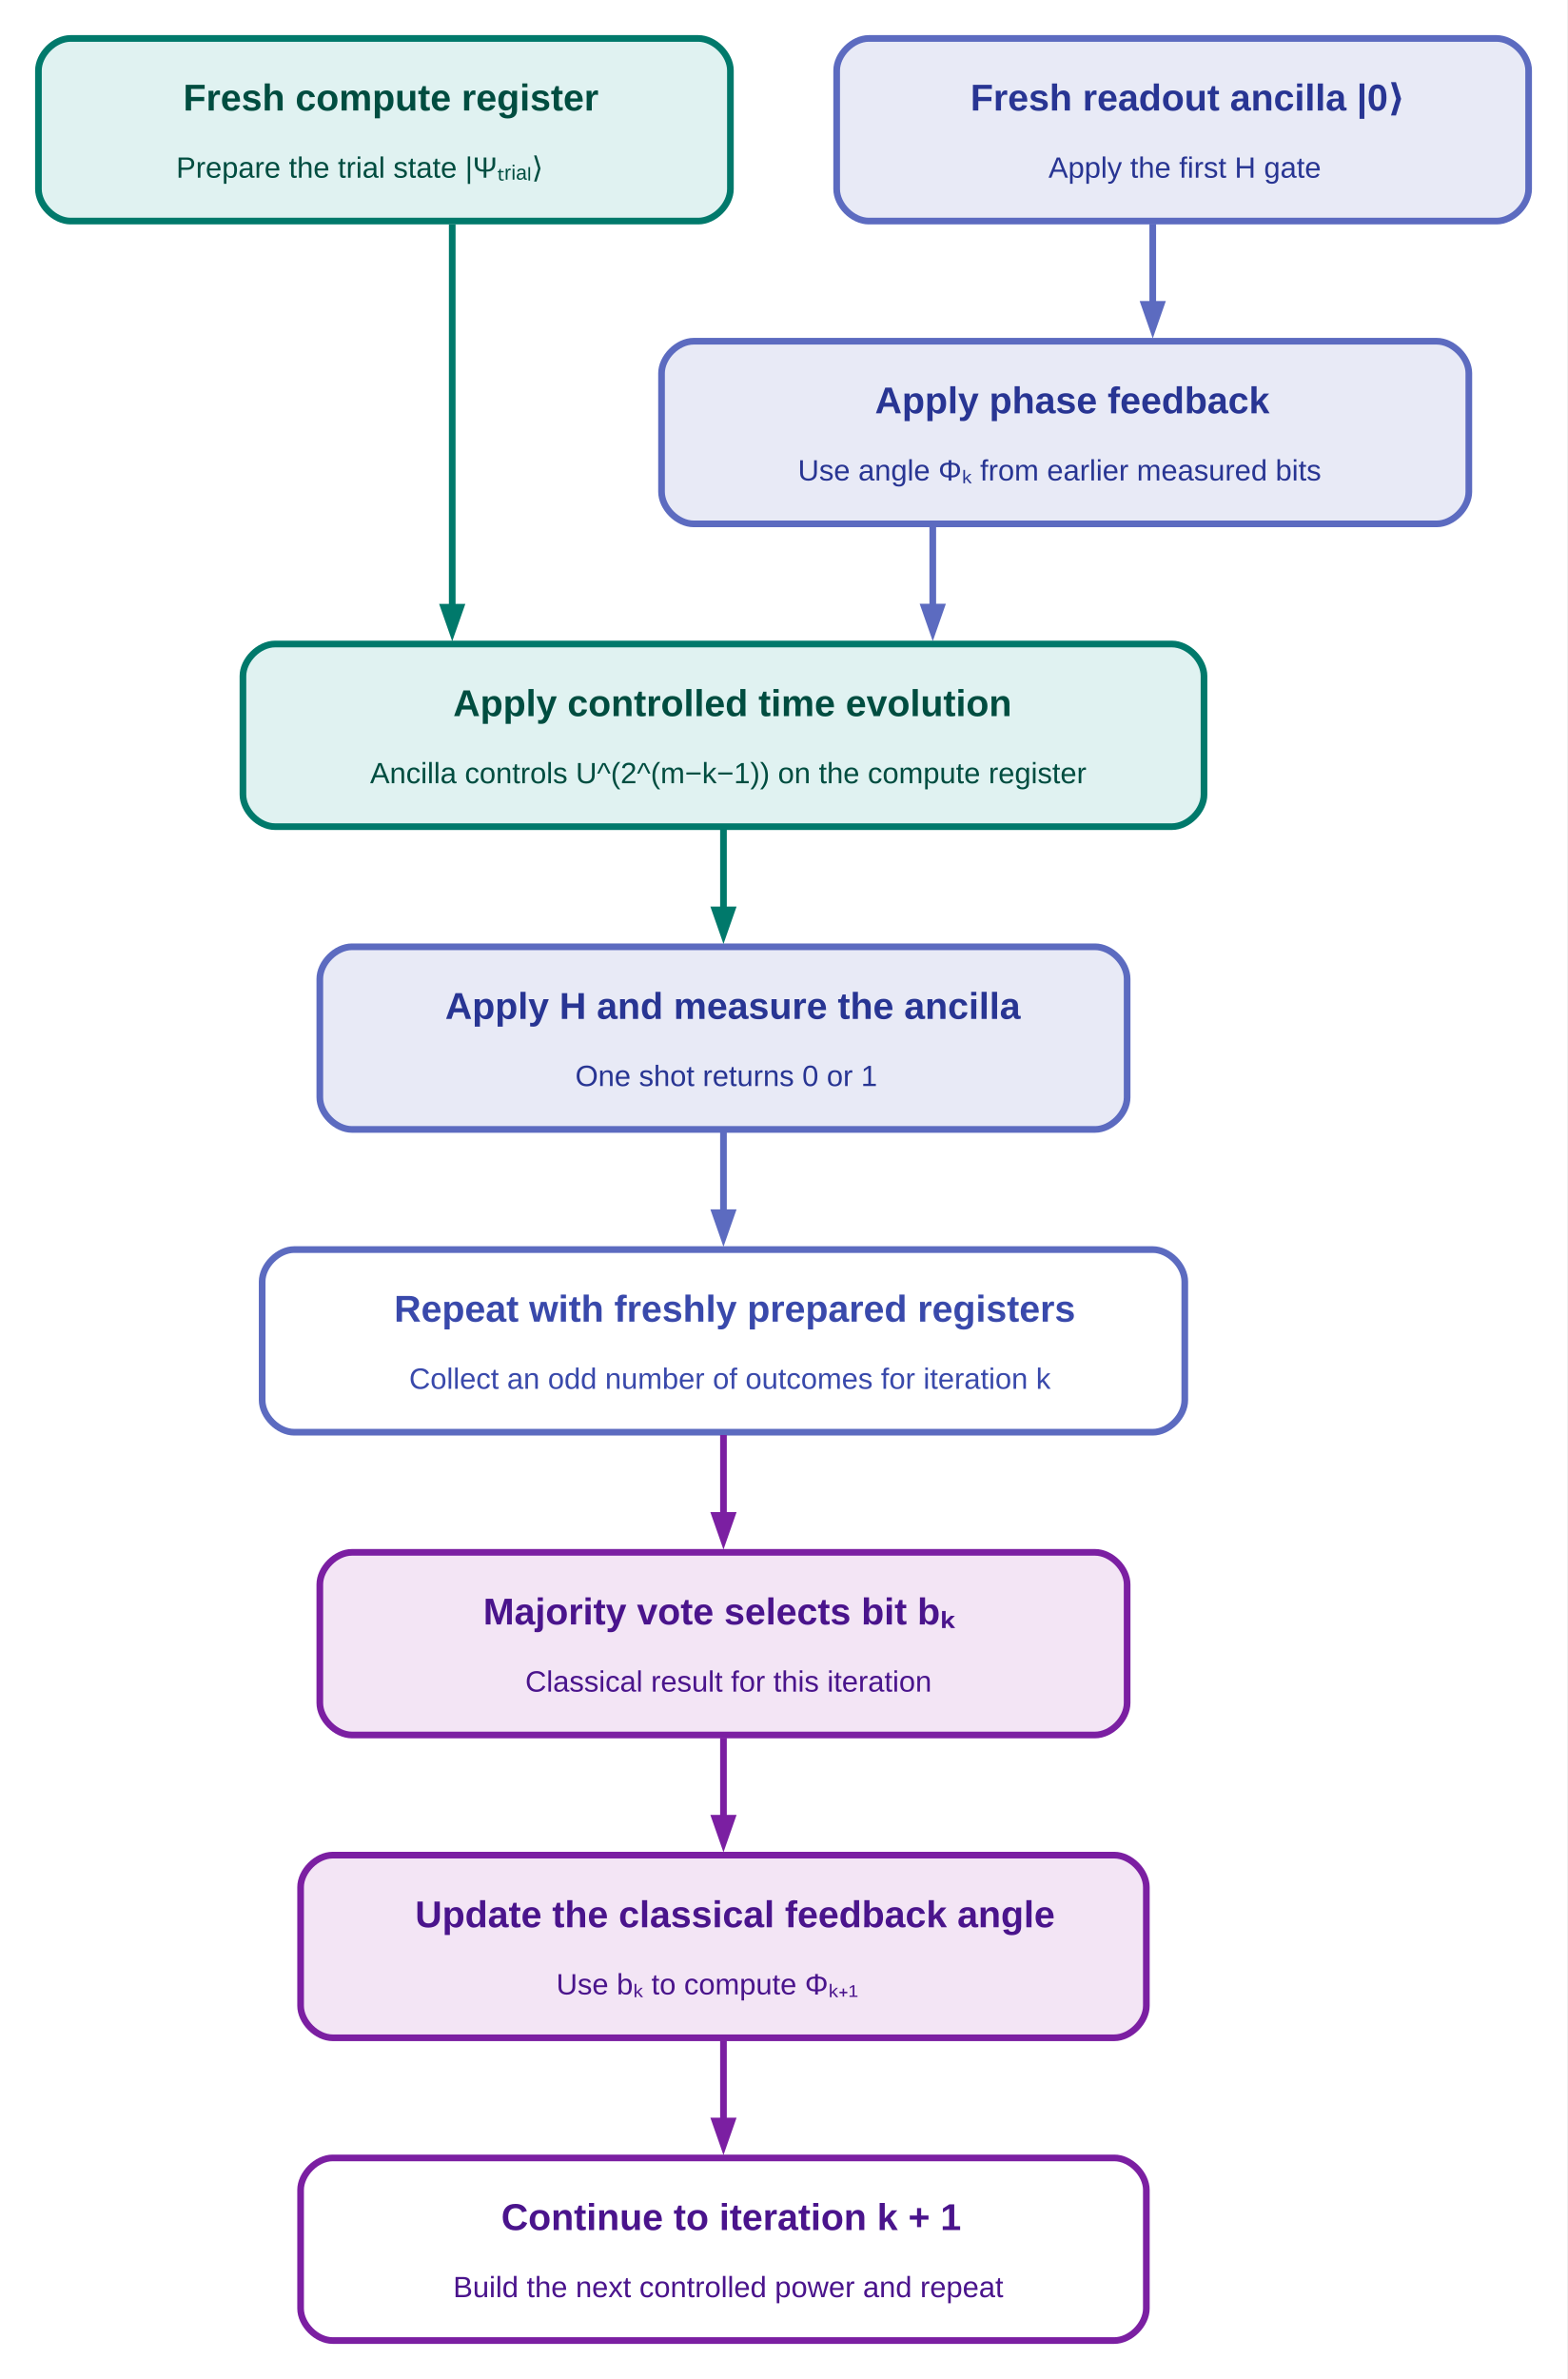
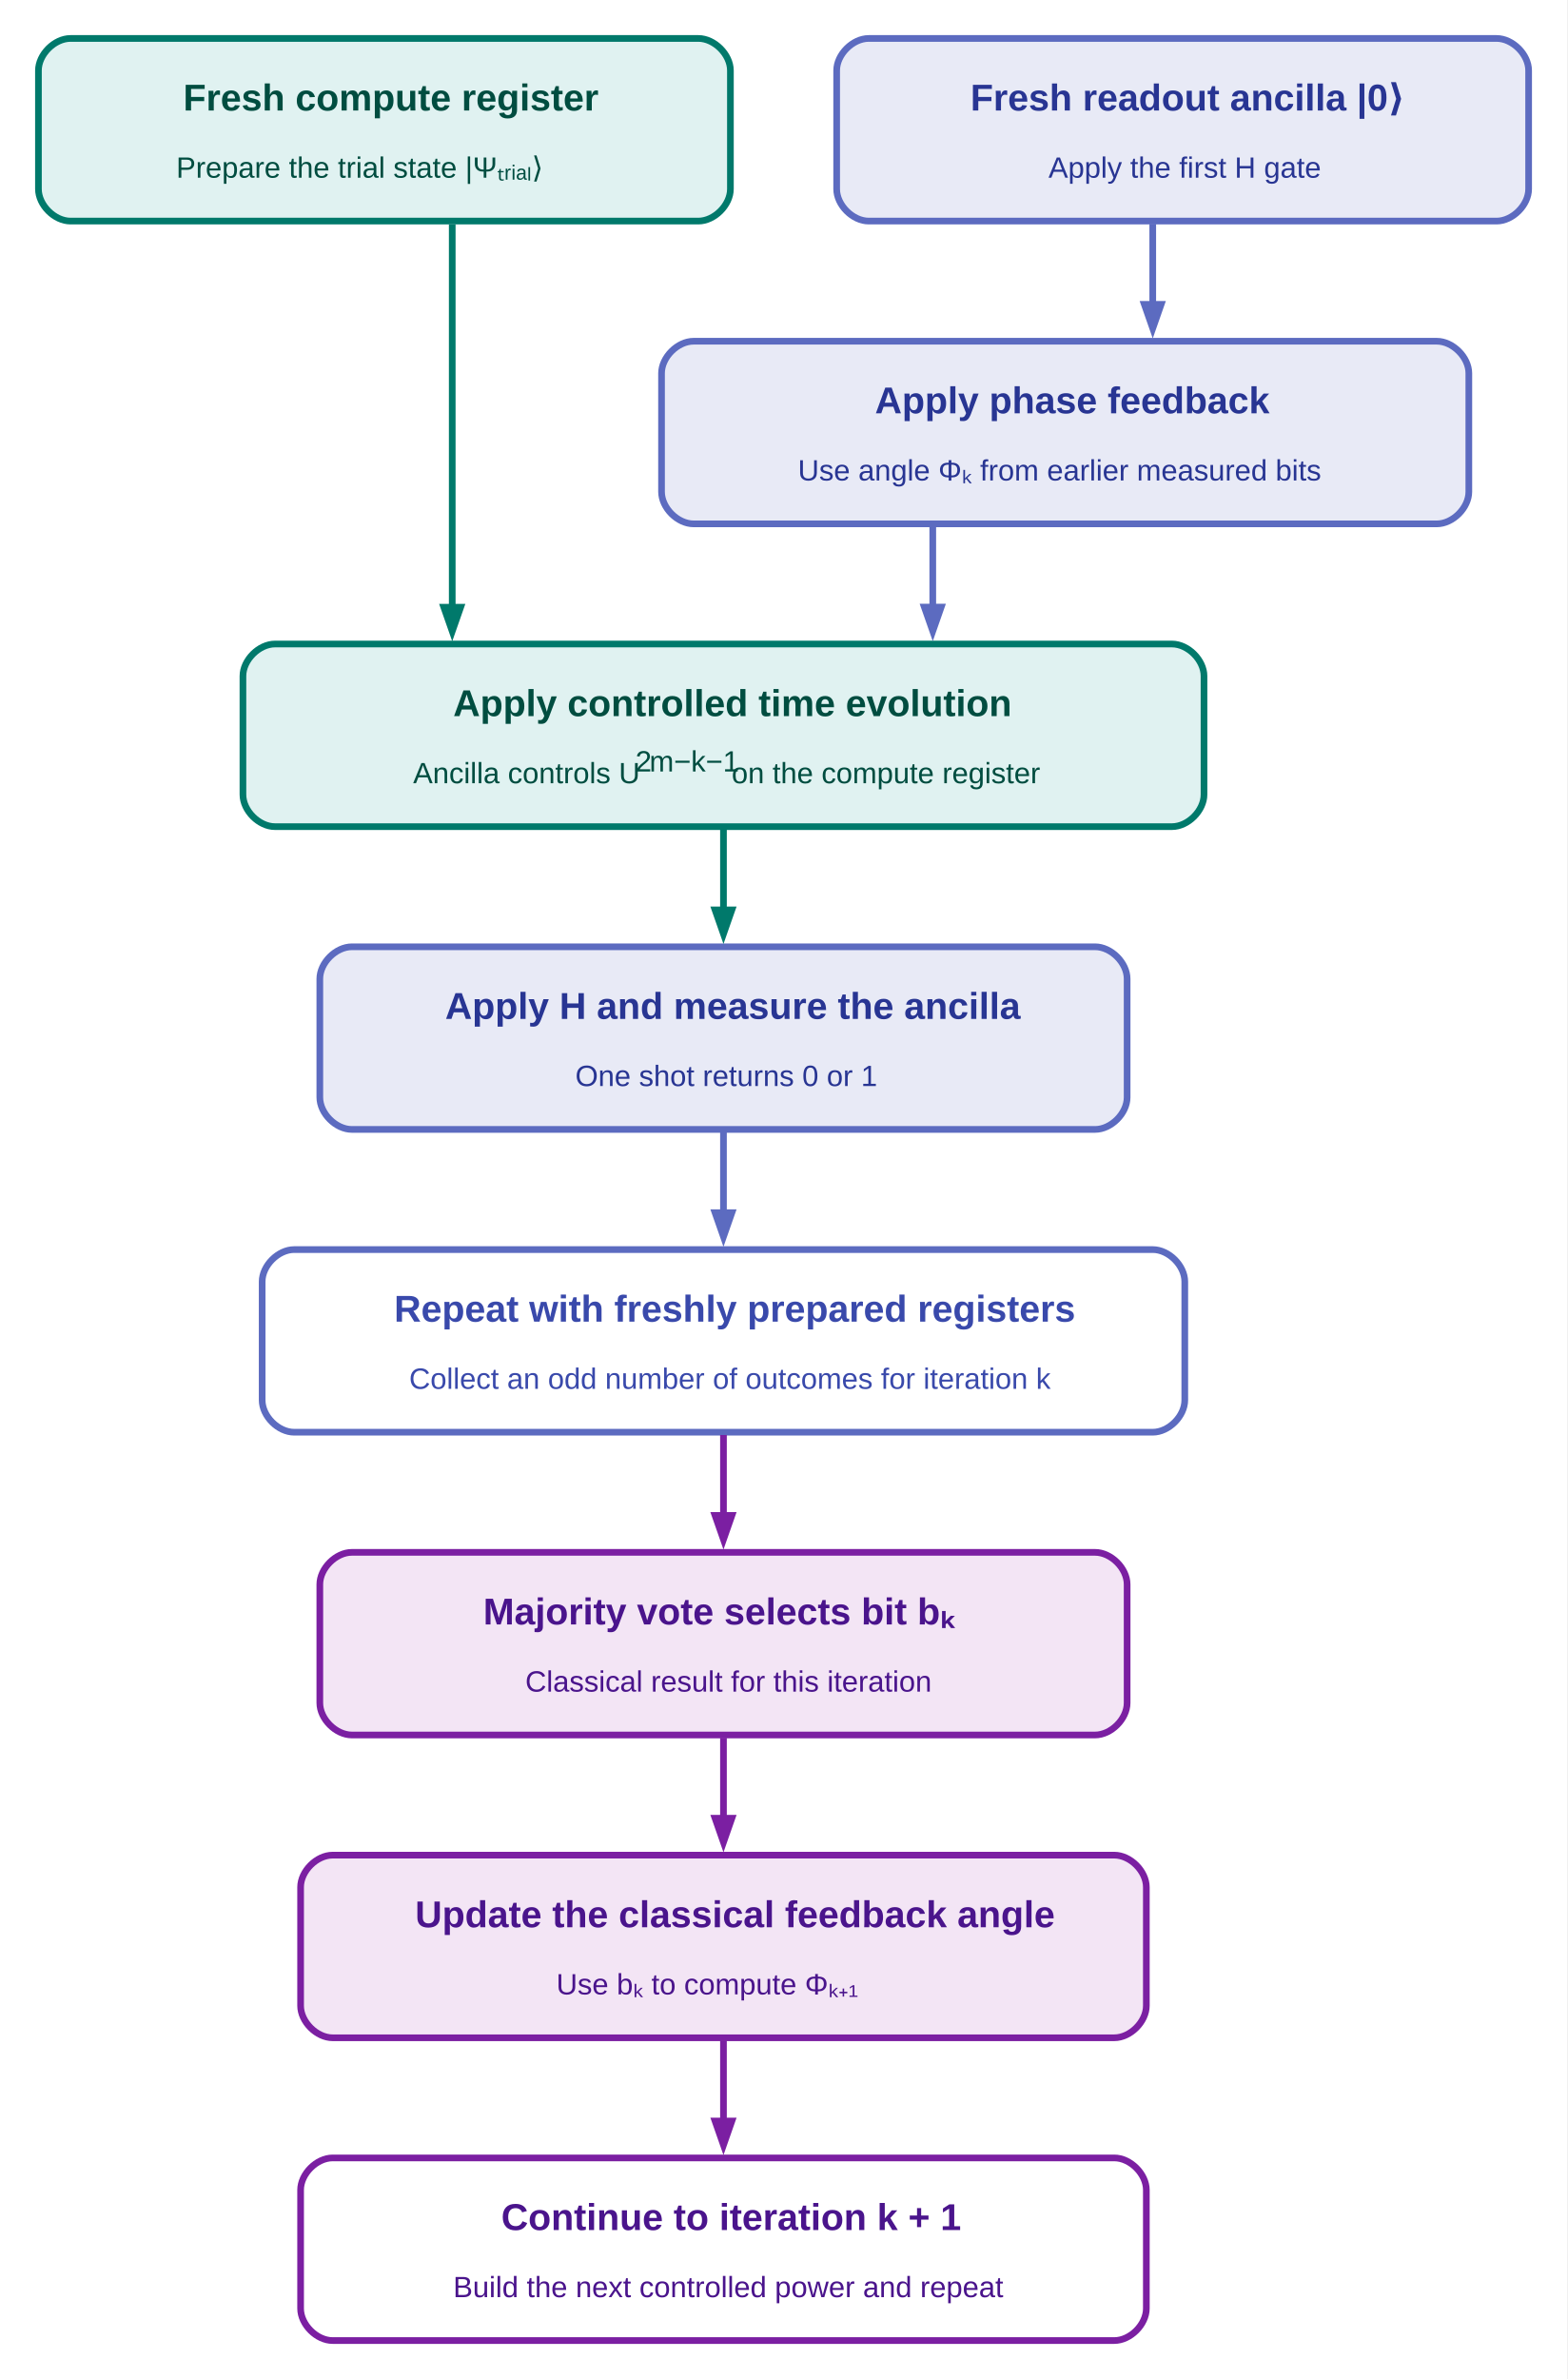
- <svg xmlns="http://www.w3.org/2000/svg" width="587pt" height="891pt" viewBox="0.00 0.00 587.00 891.00" role="img" aria-labelledby="tutorial-qpe-iqpe-iteration-title tutorial-qpe-iqpe-iteration-desc" data-source-sha256="b4c8825e0f1a25b5fbb43c0d3503e69ccd81e999f7584d7621a43bea113b27ef">
+ <svg xmlns="http://www.w3.org/2000/svg" width="587pt" height="891pt" viewBox="0.00 0.00 587.00 891.00" role="img" aria-labelledby="tutorial-qpe-iqpe-iteration-title tutorial-qpe-iqpe-iteration-desc" data-source-sha256="74b79beae2a119dbce31b700d7a86a51c709652e83a13f4be17f37218676a9fa">
  <g id="graph0" class="graph" transform="scale(1 1) rotate(0) translate(14.4 876.6)">
    <polygon fill="#ffffff" stroke="none" points="-14.4,14.4 -14.4,-876.6 572.6,-876.6 572.6,14.4 -14.4,14.4" />
    <g id="node1" class="node">
      <path fill="#e0f2f1" stroke="#00796b" stroke-width="2.5" d="M247.2,-862.2C247.2,-862.2 12,-862.2 12,-862.2 6,-862.2 0,-856.2 0,-850.2 0,-850.2 0,-805.8 0,-805.8 0,-799.8 6,-793.8 12,-793.8 12,-793.8 247.2,-793.8 247.2,-793.8 253.2,-793.8 259.2,-799.8 259.2,-805.8 259.2,-805.8 259.2,-850.2 259.2,-850.2 259.2,-856.2 253.2,-862.2 247.2,-862.2" />
      <text xml:space="preserve" text-anchor="start" x="54.22" y="-835.2" font-family="Arial" font-weight="bold" font-size="14.00" fill="#004d40">Fresh compute register</text>
      <text xml:space="preserve" text-anchor="start" x="51.6" y="-810.05" font-family="Arial" font-size="11.00" fill="#004d40">Prepare the trial state |Ψₜᵣᵢₐₗ⟩</text>
    </g>
    <g id="node4" class="node">
      <path fill="#e0f2f1" stroke="#00796b" stroke-width="2.5" d="M424.6,-635.4C424.6,-635.4 88.6,-635.4 88.6,-635.4 82.6,-635.4 76.6,-629.4 76.6,-623.4 76.6,-623.4 76.6,-579 76.6,-579 76.6,-573 82.6,-567 88.6,-567 88.6,-567 424.6,-567 424.6,-567 430.6,-567 436.6,-573 436.6,-579 436.6,-579 436.6,-623.4 436.6,-623.4 436.6,-629.4 430.6,-635.4 424.6,-635.4" />
      <text xml:space="preserve" text-anchor="start" x="155.35" y="-608.4" font-family="Arial" font-weight="bold" font-size="14.00" fill="#004d40">Apply controlled time evolution</text>
-       <text xml:space="preserve" text-anchor="start" x="124.23" y="-583.25" font-family="Arial" font-size="11.00" fill="#004d40">Ancilla controls U^(2^(m−k−1)) on the compute register</text>
+       <text xml:space="preserve" text-anchor="start" x="140.35" y="-583.25" font-family="Arial" font-size="11.00" fill="#004d40">Ancilla controls U</text>
+       <text xml:space="preserve" text-anchor="start" x="223.6" y="-583.25" font-family="Arial" baseline-shift="super" font-size="11.00" fill="#004d40">2</text>
+       <text xml:space="preserve" text-anchor="start" x="228.85" y="-583.25" font-family="Arial" baseline-shift="super" font-size="11.00" fill="#004d40">m−k−1</text>
+       <text xml:space="preserve" text-anchor="start" x="256.6" y="-583.25" font-family="Arial" font-size="11.00" fill="#004d40"> on the compute register</text>
    </g>
    <g id="edge2" class="edge">
      <path fill="none" stroke="#00796b" stroke-width="2.5" d="M155,-792.56C155,-792.56 155,-649.17 155,-649.17" />
      <polygon fill="#00796b" stroke="#00796b" stroke-width="2.5" points="158.15,-649.17 155,-640.17 151.85,-649.17 158.15,-649.17" />
    </g>
    <g id="node2" class="node">
      <path fill="#e8eaf6" stroke="#5c6bc0" stroke-width="2.5" d="M546.2,-862.2C546.2,-862.2 311,-862.2 311,-862.2 305,-862.2 299,-856.2 299,-850.2 299,-850.2 299,-805.8 299,-805.8 299,-799.8 305,-793.8 311,-793.8 311,-793.8 546.2,-793.8 546.2,-793.8 552.2,-793.8 558.2,-799.8 558.2,-805.8 558.2,-805.8 558.2,-850.2 558.2,-850.2 558.2,-856.2 552.2,-862.2 546.2,-862.2" />
      <text xml:space="preserve" text-anchor="start" x="349.1" y="-835.2" font-family="Arial" font-weight="bold" font-size="14.00" fill="#283593">Fresh readout ancilla |0⟩</text>
      <text xml:space="preserve" text-anchor="start" x="378.35" y="-810.05" font-family="Arial" font-size="11.00" fill="#283593">Apply the first H gate</text>
    </g>
    <g id="node3" class="node">
      <path fill="#e8eaf6" stroke="#5c6bc0" stroke-width="2.5" d="M523.8,-748.8C523.8,-748.8 245.4,-748.8 245.4,-748.8 239.4,-748.8 233.4,-742.8 233.4,-736.8 233.4,-736.8 233.4,-692.4 233.4,-692.4 233.4,-686.4 239.4,-680.4 245.4,-680.4 245.4,-680.4 523.8,-680.4 523.8,-680.4 529.8,-680.4 535.8,-686.4 535.8,-692.4 535.8,-692.4 535.8,-736.8 535.8,-736.8 535.8,-742.8 529.8,-748.8 523.8,-748.8" />
      <text xml:space="preserve" text-anchor="start" x="313.35" y="-721.8" font-family="Arial" font-weight="bold" font-size="14.00" fill="#283593">Apply phase feedback</text>
      <text xml:space="preserve" text-anchor="start" x="284.48" y="-696.65" font-family="Arial" font-size="11.00" fill="#283593">Use angle Φₖ from earlier measured bits</text>
    </g>
    <g id="edge1" class="edge">
      <path fill="none" stroke="#5c6bc0" stroke-width="2.5" d="M417.4,-792.74C417.4,-792.74 417.4,-762.62 417.4,-762.62" />
      <polygon fill="#5c6bc0" stroke="#5c6bc0" stroke-width="2.5" points="420.55,-762.62 417.4,-753.62 414.25,-762.62 420.55,-762.62" />
    </g>
    <g id="edge3" class="edge">
      <path fill="none" stroke="#5c6bc0" stroke-width="2.5" d="M335,-679.34C335,-679.34 335,-649.22 335,-649.22" />
      <polygon fill="#5c6bc0" stroke="#5c6bc0" stroke-width="2.5" points="338.15,-649.22 335,-640.22 331.85,-649.22 338.15,-649.22" />
    </g>
    <g id="node5" class="node">
      <path fill="#e8eaf6" stroke="#5c6bc0" stroke-width="2.5" d="M395.8,-522C395.8,-522 117.4,-522 117.4,-522 111.4,-522 105.4,-516 105.4,-510 105.4,-510 105.4,-465.6 105.4,-465.6 105.4,-459.6 111.4,-453.6 117.4,-453.6 117.4,-453.6 395.8,-453.6 395.8,-453.6 401.8,-453.6 407.8,-459.6 407.8,-465.6 407.8,-465.6 407.8,-510 407.8,-510 407.8,-516 401.8,-522 395.8,-522" />
      <text xml:space="preserve" text-anchor="start" x="152.35" y="-495" font-family="Arial" font-weight="bold" font-size="14.00" fill="#283593">Apply H and measure the ancilla</text>
      <text xml:space="preserve" text-anchor="start" x="201.1" y="-469.85" font-family="Arial" font-size="11.00" fill="#283593">One shot returns 0 or 1</text>
    </g>
    <g id="edge4" class="edge">
      <path fill="none" stroke="#00796b" stroke-width="2.5" d="M256.6,-565.94C256.6,-565.94 256.6,-535.82 256.6,-535.82" />
      <polygon fill="#00796b" stroke="#00796b" stroke-width="2.5" points="259.75,-535.82 256.6,-526.82 253.45,-535.82 259.75,-535.82" />
    </g>
    <g id="node6" class="node">
      <path fill="#ffffff" stroke="#5c6bc0" stroke-width="2.5" d="M417.4,-408.6C417.4,-408.6 95.8,-408.6 95.8,-408.6 89.8,-408.6 83.8,-402.6 83.8,-396.6 83.8,-396.6 83.8,-352.2 83.8,-352.2 83.8,-346.2 89.8,-340.2 95.8,-340.2 95.8,-340.2 417.4,-340.2 417.4,-340.2 423.4,-340.2 429.4,-346.2 429.4,-352.2 429.4,-352.2 429.4,-396.6 429.4,-396.6 429.4,-402.6 423.4,-408.6 417.4,-408.6" />
      <text xml:space="preserve" text-anchor="start" x="133.23" y="-381.6" font-family="Arial" font-weight="bold" font-size="14.00" fill="#3949ab">Repeat with freshly prepared registers</text>
      <text xml:space="preserve" text-anchor="start" x="138.85" y="-356.45" font-family="Arial" font-size="11.00" fill="#3949ab">Collect an odd number of outcomes for iteration k</text>
    </g>
    <g id="edge5" class="edge">
      <path fill="none" stroke="#5c6bc0" stroke-width="2.5" d="M256.6,-452.54C256.6,-452.54 256.6,-422.42 256.6,-422.42" />
      <polygon fill="#5c6bc0" stroke="#5c6bc0" stroke-width="2.5" points="259.75,-422.42 256.6,-413.42 253.45,-422.42 259.75,-422.42" />
    </g>
    <g id="node7" class="node">
      <path fill="#f3e5f5" stroke="#7b1fa2" stroke-width="2.5" d="M395.8,-295.2C395.8,-295.2 117.4,-295.2 117.4,-295.2 111.4,-295.2 105.4,-289.2 105.4,-283.2 105.4,-283.2 105.4,-238.8 105.4,-238.8 105.4,-232.8 111.4,-226.8 117.4,-226.8 117.4,-226.8 395.8,-226.8 395.8,-226.8 401.8,-226.8 407.8,-232.8 407.8,-238.8 407.8,-238.8 407.8,-283.2 407.8,-283.2 407.8,-289.2 401.8,-295.2 395.8,-295.2" />
      <text xml:space="preserve" text-anchor="start" x="166.6" y="-268.2" font-family="Arial" font-weight="bold" font-size="14.00" fill="#4a148c">Majority vote selects bit bₖ</text>
      <text xml:space="preserve" text-anchor="start" x="182.35" y="-243.05" font-family="Arial" font-size="11.00" fill="#4a148c">Classical result for this iteration</text>
    </g>
    <g id="edge6" class="edge">
      <path fill="none" stroke="#7b1fa2" stroke-width="2.5" d="M256.6,-339.14C256.6,-339.14 256.6,-309.02 256.6,-309.02" />
      <polygon fill="#7b1fa2" stroke="#7b1fa2" stroke-width="2.5" points="259.75,-309.02 256.6,-300.02 253.45,-309.02 259.75,-309.02" />
    </g>
    <g id="node8" class="node">
      <path fill="#f3e5f5" stroke="#7b1fa2" stroke-width="2.5" d="M403,-181.8C403,-181.8 110.2,-181.8 110.2,-181.8 104.2,-181.8 98.2,-175.8 98.2,-169.8 98.2,-169.8 98.2,-125.4 98.2,-125.4 98.2,-119.4 104.2,-113.4 110.2,-113.4 110.2,-113.4 403,-113.4 403,-113.4 409,-113.4 415,-119.4 415,-125.4 415,-125.4 415,-169.8 415,-169.8 415,-175.8 409,-181.8 403,-181.8" />
      <text xml:space="preserve" text-anchor="start" x="141.1" y="-154.8" font-family="Arial" font-weight="bold" font-size="14.00" fill="#4a148c">Update the classical feedback angle</text>
      <text xml:space="preserve" text-anchor="start" x="193.98" y="-129.65" font-family="Arial" font-size="11.00" fill="#4a148c">Use bₖ to compute Φₖ₊₁</text>
    </g>
    <g id="edge7" class="edge">
      <path fill="none" stroke="#7b1fa2" stroke-width="2.5" d="M256.6,-225.74C256.6,-225.74 256.6,-195.62 256.6,-195.62" />
      <polygon fill="#7b1fa2" stroke="#7b1fa2" stroke-width="2.5" points="259.75,-195.62 256.6,-186.62 253.45,-195.62 259.75,-195.62" />
    </g>
    <g id="node9" class="node">
      <path fill="#ffffff" stroke="#7b1fa2" stroke-width="2.5" d="M403,-68.4C403,-68.4 110.2,-68.4 110.2,-68.4 104.2,-68.4 98.2,-62.4 98.2,-56.4 98.2,-56.4 98.2,-12 98.2,-12 98.2,-6 104.2,0 110.2,0 110.2,0 403,0 403,0 409,0 415,-6 415,-12 415,-12 415,-56.4 415,-56.4 415,-62.4 409,-68.4 403,-68.4" />
      <text xml:space="preserve" text-anchor="start" x="173.35" y="-41.4" font-family="Arial" font-weight="bold" font-size="14.00" fill="#4a148c">Continue to iteration k + 1</text>
      <text xml:space="preserve" text-anchor="start" x="155.35" y="-16.25" font-family="Arial" font-size="11.00" fill="#4a148c">Build the next controlled power and repeat</text>
    </g>
    <g id="edge8" class="edge">
      <path fill="none" stroke="#7b1fa2" stroke-width="2.5" d="M256.6,-112.34C256.6,-112.34 256.6,-82.22 256.6,-82.22" />
      <polygon fill="#7b1fa2" stroke="#7b1fa2" stroke-width="2.5" points="259.75,-82.22 256.6,-73.22 253.45,-82.22 259.75,-82.22" />
    </g>
  </g>
</svg>
